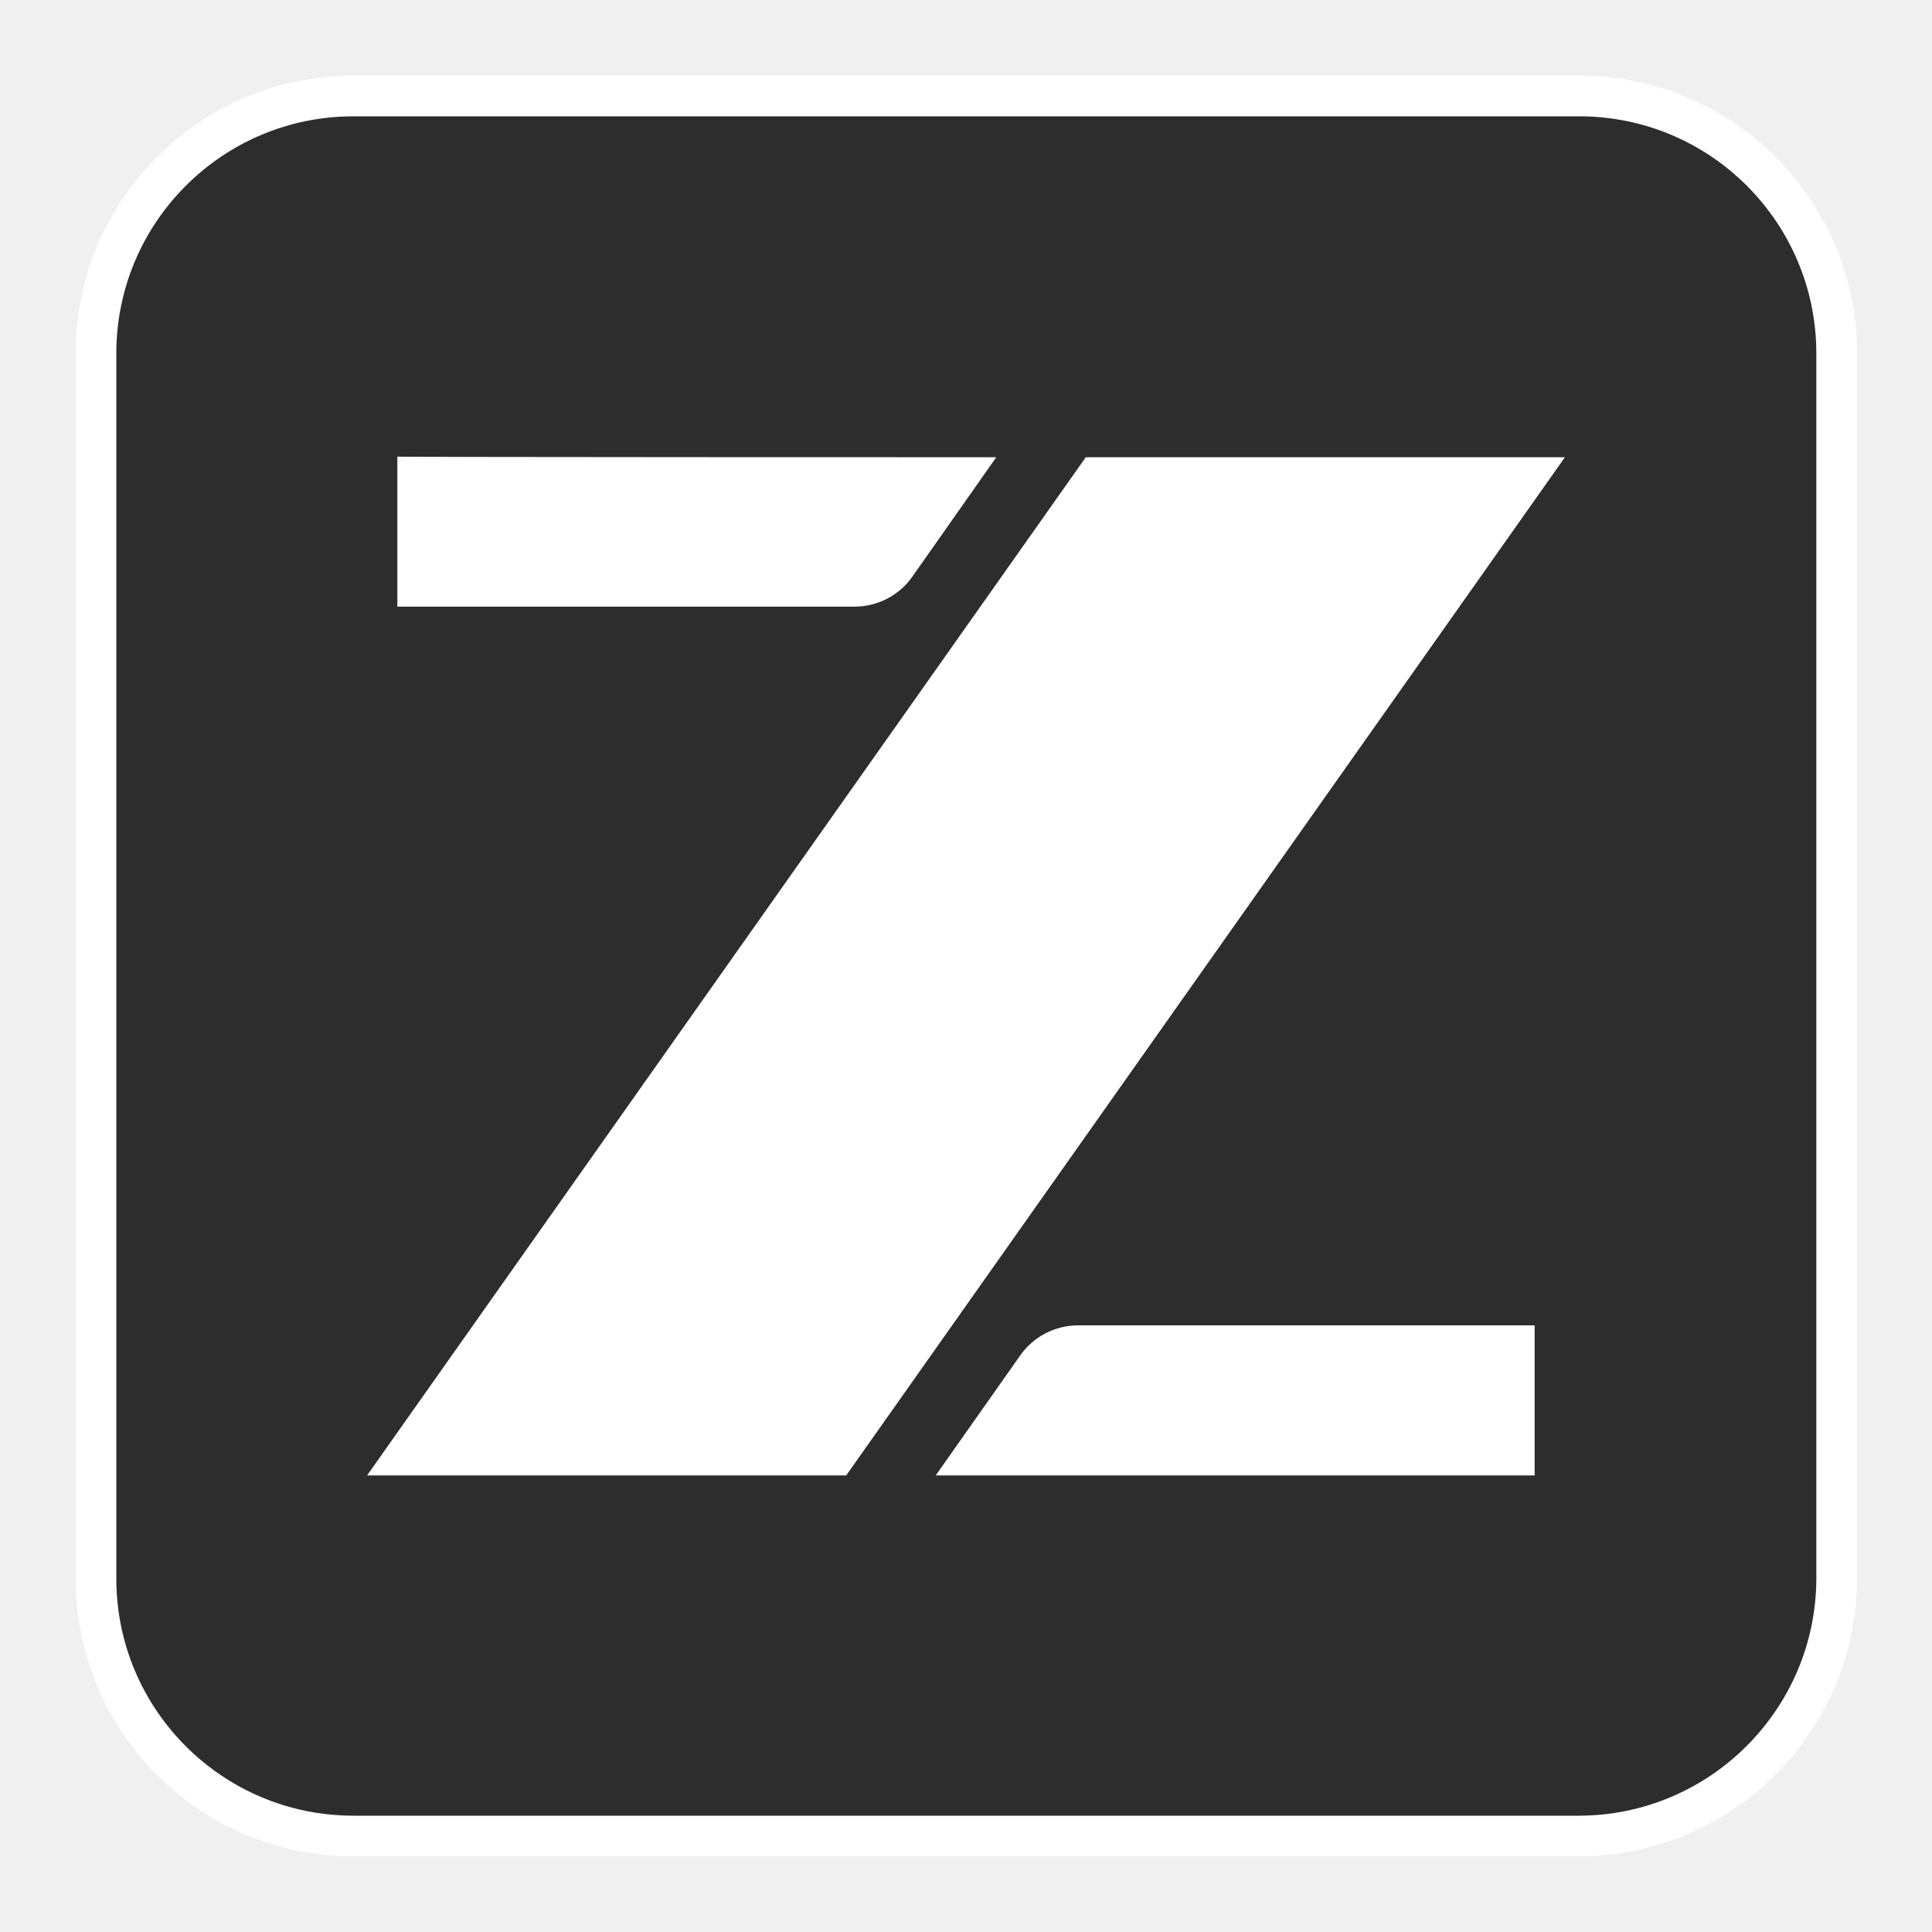
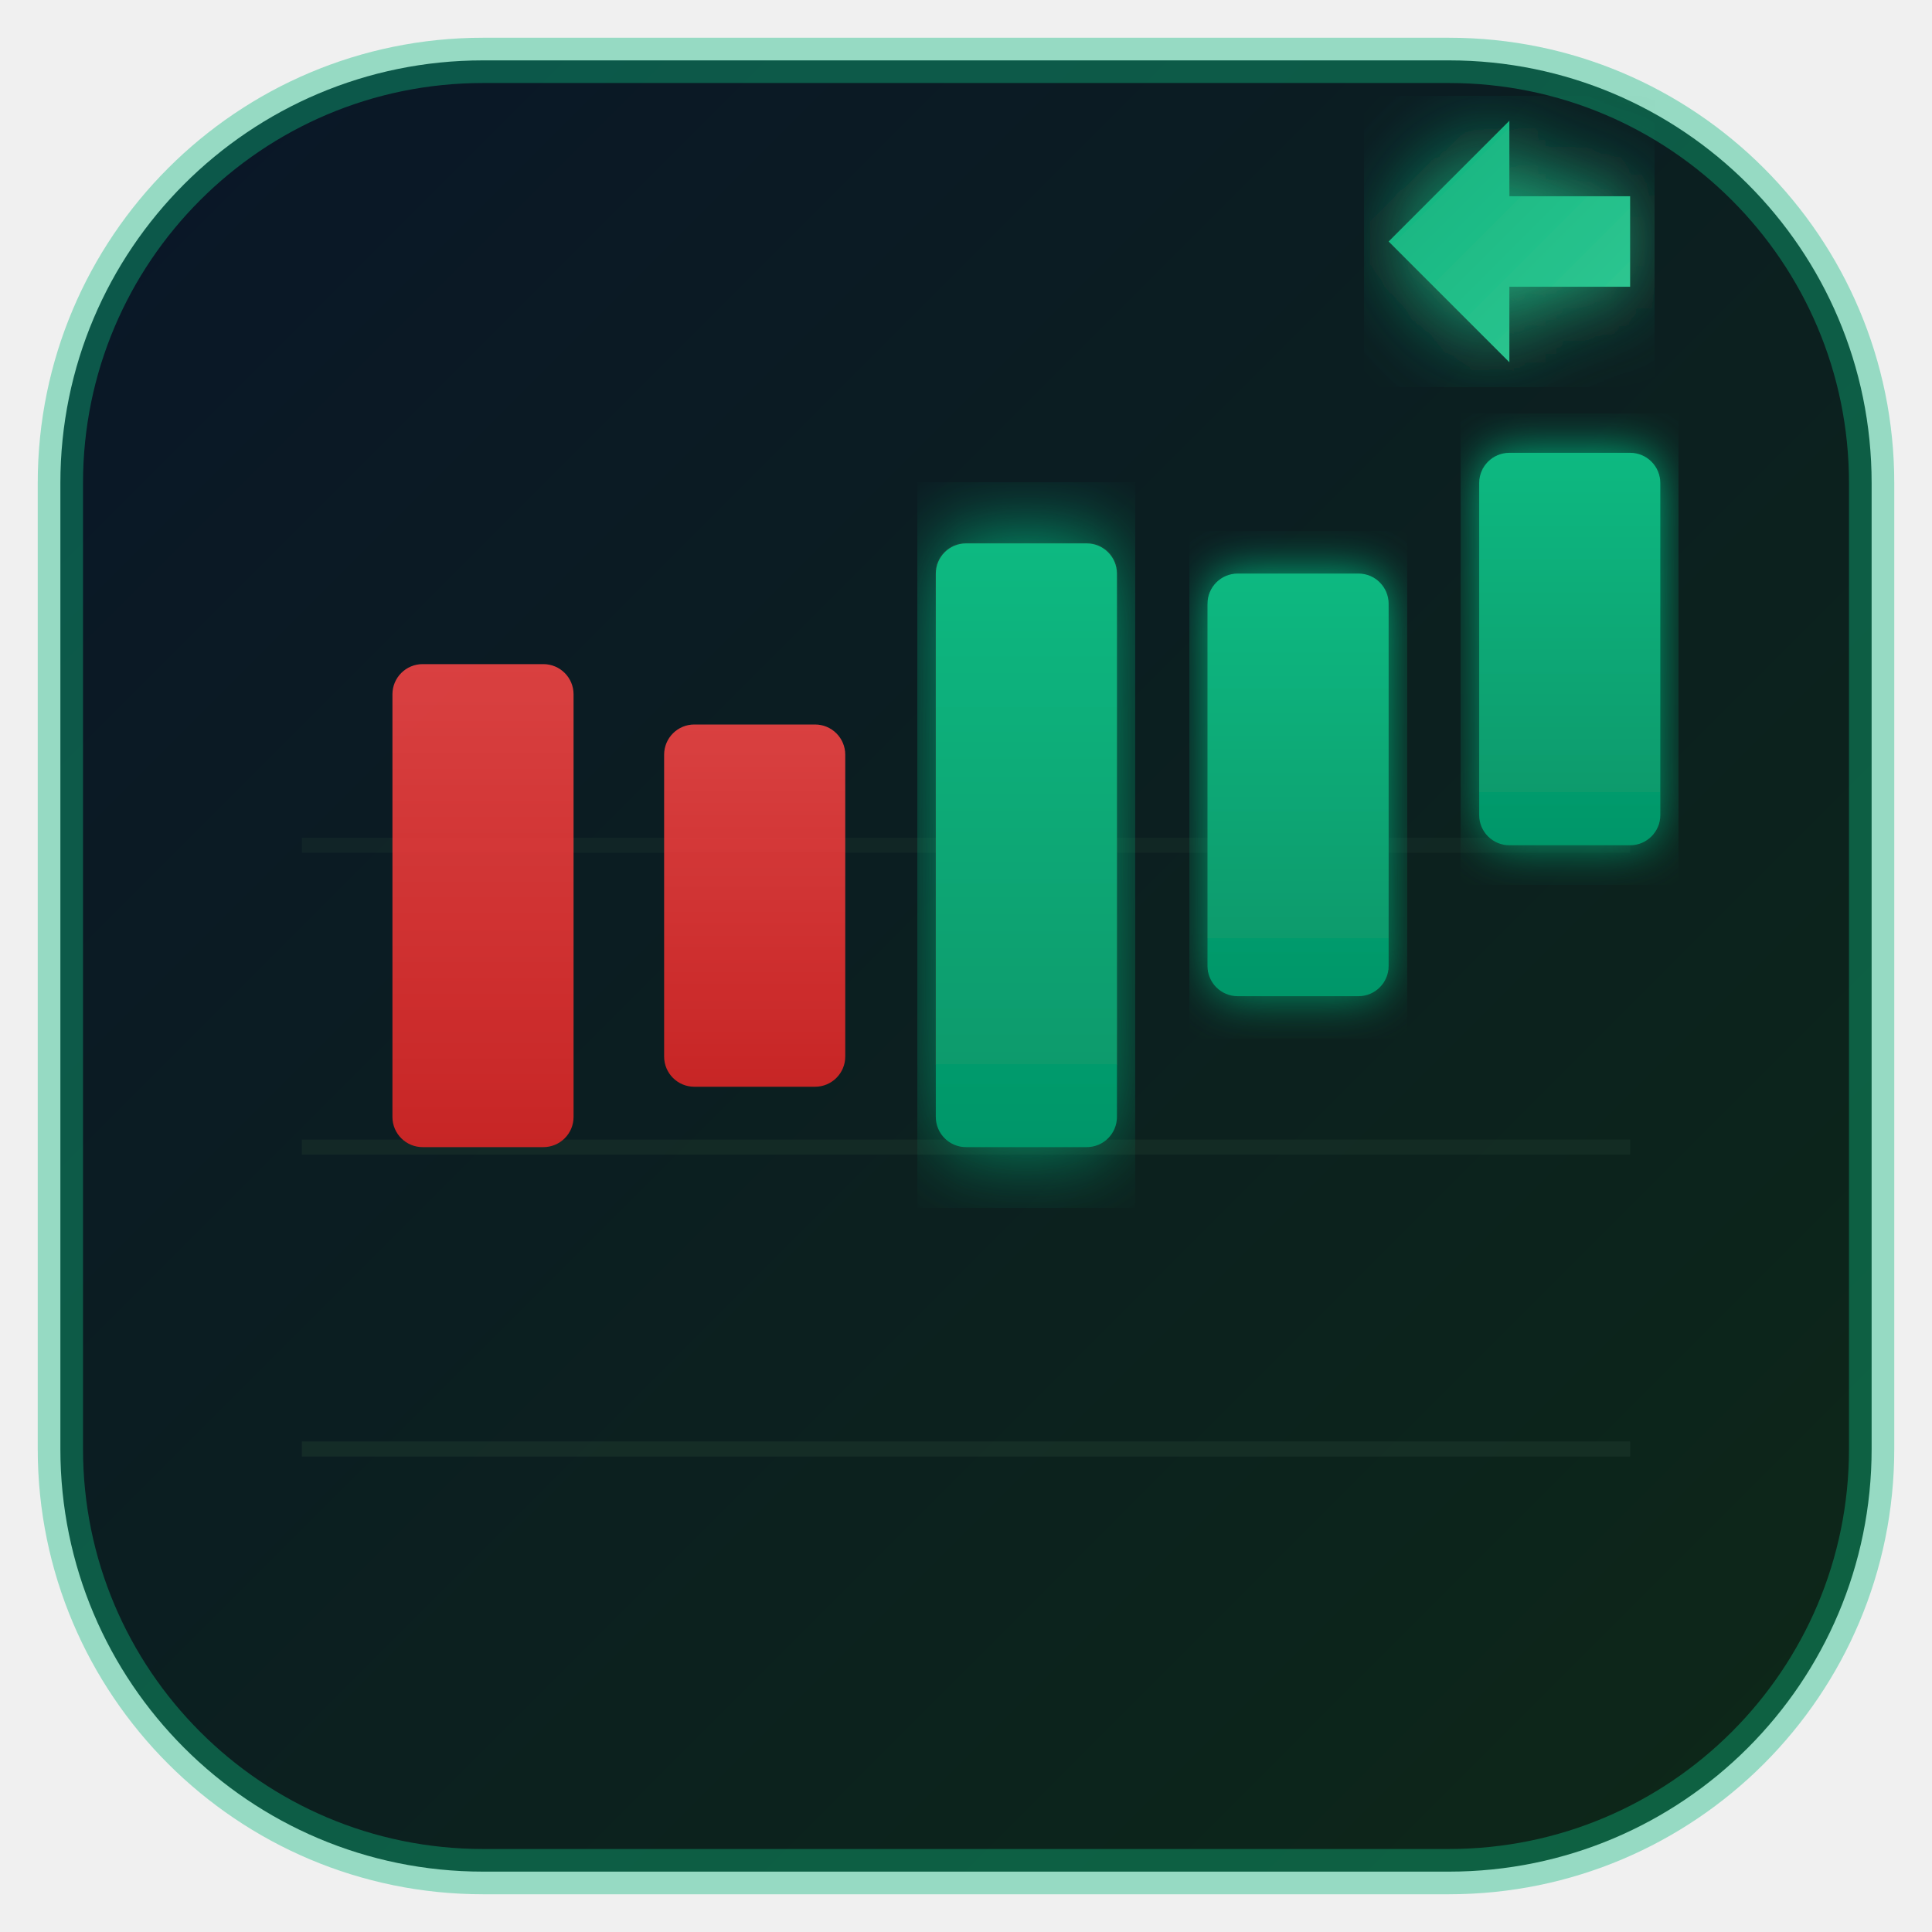
- <svg xmlns="http://www.w3.org/2000/svg" version="1.1" x="0px" y="0px" viewBox="0 0 30 30" style="enable-background:new 0 0 30 30;" xml:space="preserve">
+ <svg xmlns="http://www.w3.org/2000/svg" viewBox="0 0 64 64" width="64" height="64">
  <defs>
-     <style type="text/css">
-     .st194{fill:#2D2D2D;stroke:#FFFFFF;stroke-width:0.632;stroke-miterlimit:10;}
-     .st23{fill:#FFFFFF;}
- 
-     .z-breathe {
-       animation: breathe 2.5s ease-in-out infinite;
-     }
- 
-     @keyframes breathe {
-       0%, 100% { opacity: 0.7; }
-       50% { opacity: 1; }
-     }
-   </style>
+     <linearGradient id="bgGrad" x1="0%" y1="0%" x2="100%" y2="100%">
+       <stop offset="0%" style="stop-color:#0a1628;stop-opacity:1" />
+       <stop offset="100%" style="stop-color:#0d2818;stop-opacity:1" />
+     </linearGradient>
+     <linearGradient id="candleUp" x1="0%" y1="0%" x2="0%" y2="100%">
+       <stop offset="0%" style="stop-color:#10b981;stop-opacity:1" />
+       <stop offset="100%" style="stop-color:#059669;stop-opacity:1" />
+     </linearGradient>
+     <linearGradient id="candleDown" x1="0%" y1="0%" x2="0%" y2="100%">
+       <stop offset="0%" style="stop-color:#ef4444;stop-opacity:1" />
+       <stop offset="100%" style="stop-color:#dc2626;stop-opacity:1" />
+     </linearGradient>
+     <linearGradient id="accentGrad" x1="0%" y1="0%" x2="100%" y2="100%">
+       <stop offset="0%" style="stop-color:#10b981;stop-opacity:1" />
+       <stop offset="100%" style="stop-color:#34d399;stop-opacity:1" />
+     </linearGradient>
+     <filter id="glow">
+       <feGaussianBlur stdDeviation="1.5" result="blur" />
+       <feComposite in="SourceGraphic" in2="blur" operator="over" />
+     </filter>
+     <filter id="softGlow">
+       <feGaussianBlur stdDeviation="0.8" result="blur" />
+       <feComposite in="SourceGraphic" in2="blur" operator="over" />
+     </filter>
  </defs>
-   <g>
-     <path class="st194" d="M24.51,28.51H5.49c-2.21,0-4-1.79-4-4V5.49c0-2.21,1.79-4,4-4h19.03c2.21,0,4,1.79,4,4v19.03     C28.51,26.72,26.72,28.51,24.51,28.51z" />
-     <g class="z-breathe">
-       <path class="st23" d="M15.47,7.1l-1.3,1.85c-0.2,0.29-0.54,0.47-0.9,0.47h-7.1V7.09C6.16,7.1,15.47,7.1,15.47,7.1z" />
-       <polygon class="st23" points="24.3,7.1 13.14,22.91 5.7,22.91 16.86,7.1" />
-       <path class="st23" d="M14.53,22.91l1.31-1.86c0.2-0.29,0.54-0.47,0.9-0.47h7.09v2.33H14.53z" />
-     </g>
-   </g>
+   <rect x="2" y="2" width="60" height="60" rx="14" ry="14" fill="url(#bgGrad)" stroke="#10b981" stroke-width="1.5" stroke-opacity="0.4" />
+   <line x1="10" y1="48" x2="54" y2="48" stroke="#1e3a2f" stroke-width="0.5" stroke-opacity="0.5" />
+   <line x1="10" y1="38" x2="54" y2="38" stroke="#1e3a2f" stroke-width="0.5" stroke-opacity="0.4" />
+   <line x1="10" y1="28" x2="54" y2="28" stroke="#1e3a2f" stroke-width="0.5" stroke-opacity="0.3" />
+   <line x1="16" y1="18" x2="16" y2="46" stroke="url(#candleDown)" stroke-width="1.2" stroke-linecap="round" opacity="0.85" />
+   <rect x="13" y="22" width="6" height="16" rx="1" fill="url(#candleDown)" opacity="0.9" />
+   <line x1="25" y1="20" x2="25" y2="42" stroke="url(#candleDown)" stroke-width="1.2" stroke-linecap="round" opacity="0.85" />
+   <rect x="22" y="24" width="6" height="12" rx="1" fill="url(#candleDown)" opacity="0.9" />
+   <line x1="34" y1="14" x2="34" y2="44" stroke="url(#candleUp)" stroke-width="1.5" stroke-linecap="round" filter="url(#softGlow)" />
+   <rect x="31" y="18" width="6" height="20" rx="1" fill="url(#candleUp)" filter="url(#glow)" />
+   <line x1="43" y1="16" x2="43" y2="40" stroke="url(#candleUp)" stroke-width="1.2" stroke-linecap="round" filter="url(#softGlow)" />
+   <rect x="40" y="19" width="6" height="14" rx="1" fill="url(#candleUp)" filter="url(#softGlow)" />
+   <line x1="52" y1="12" x2="52" y2="36" stroke="url(#candleUp)" stroke-width="1.2" stroke-linecap="round" filter="url(#softGlow)" />
+   <rect x="49" y="15" width="6" height="13" rx="1" fill="url(#candleUp)" filter="url(#softGlow)" />
+   <path d="M46 8 L50 4 L50 6.5 L54 6.5 L54 9.5 L50 9.5 L50 12 Z" fill="url(#accentGrad)" filter="url(#glow)" opacity="0.95" />
</svg>
